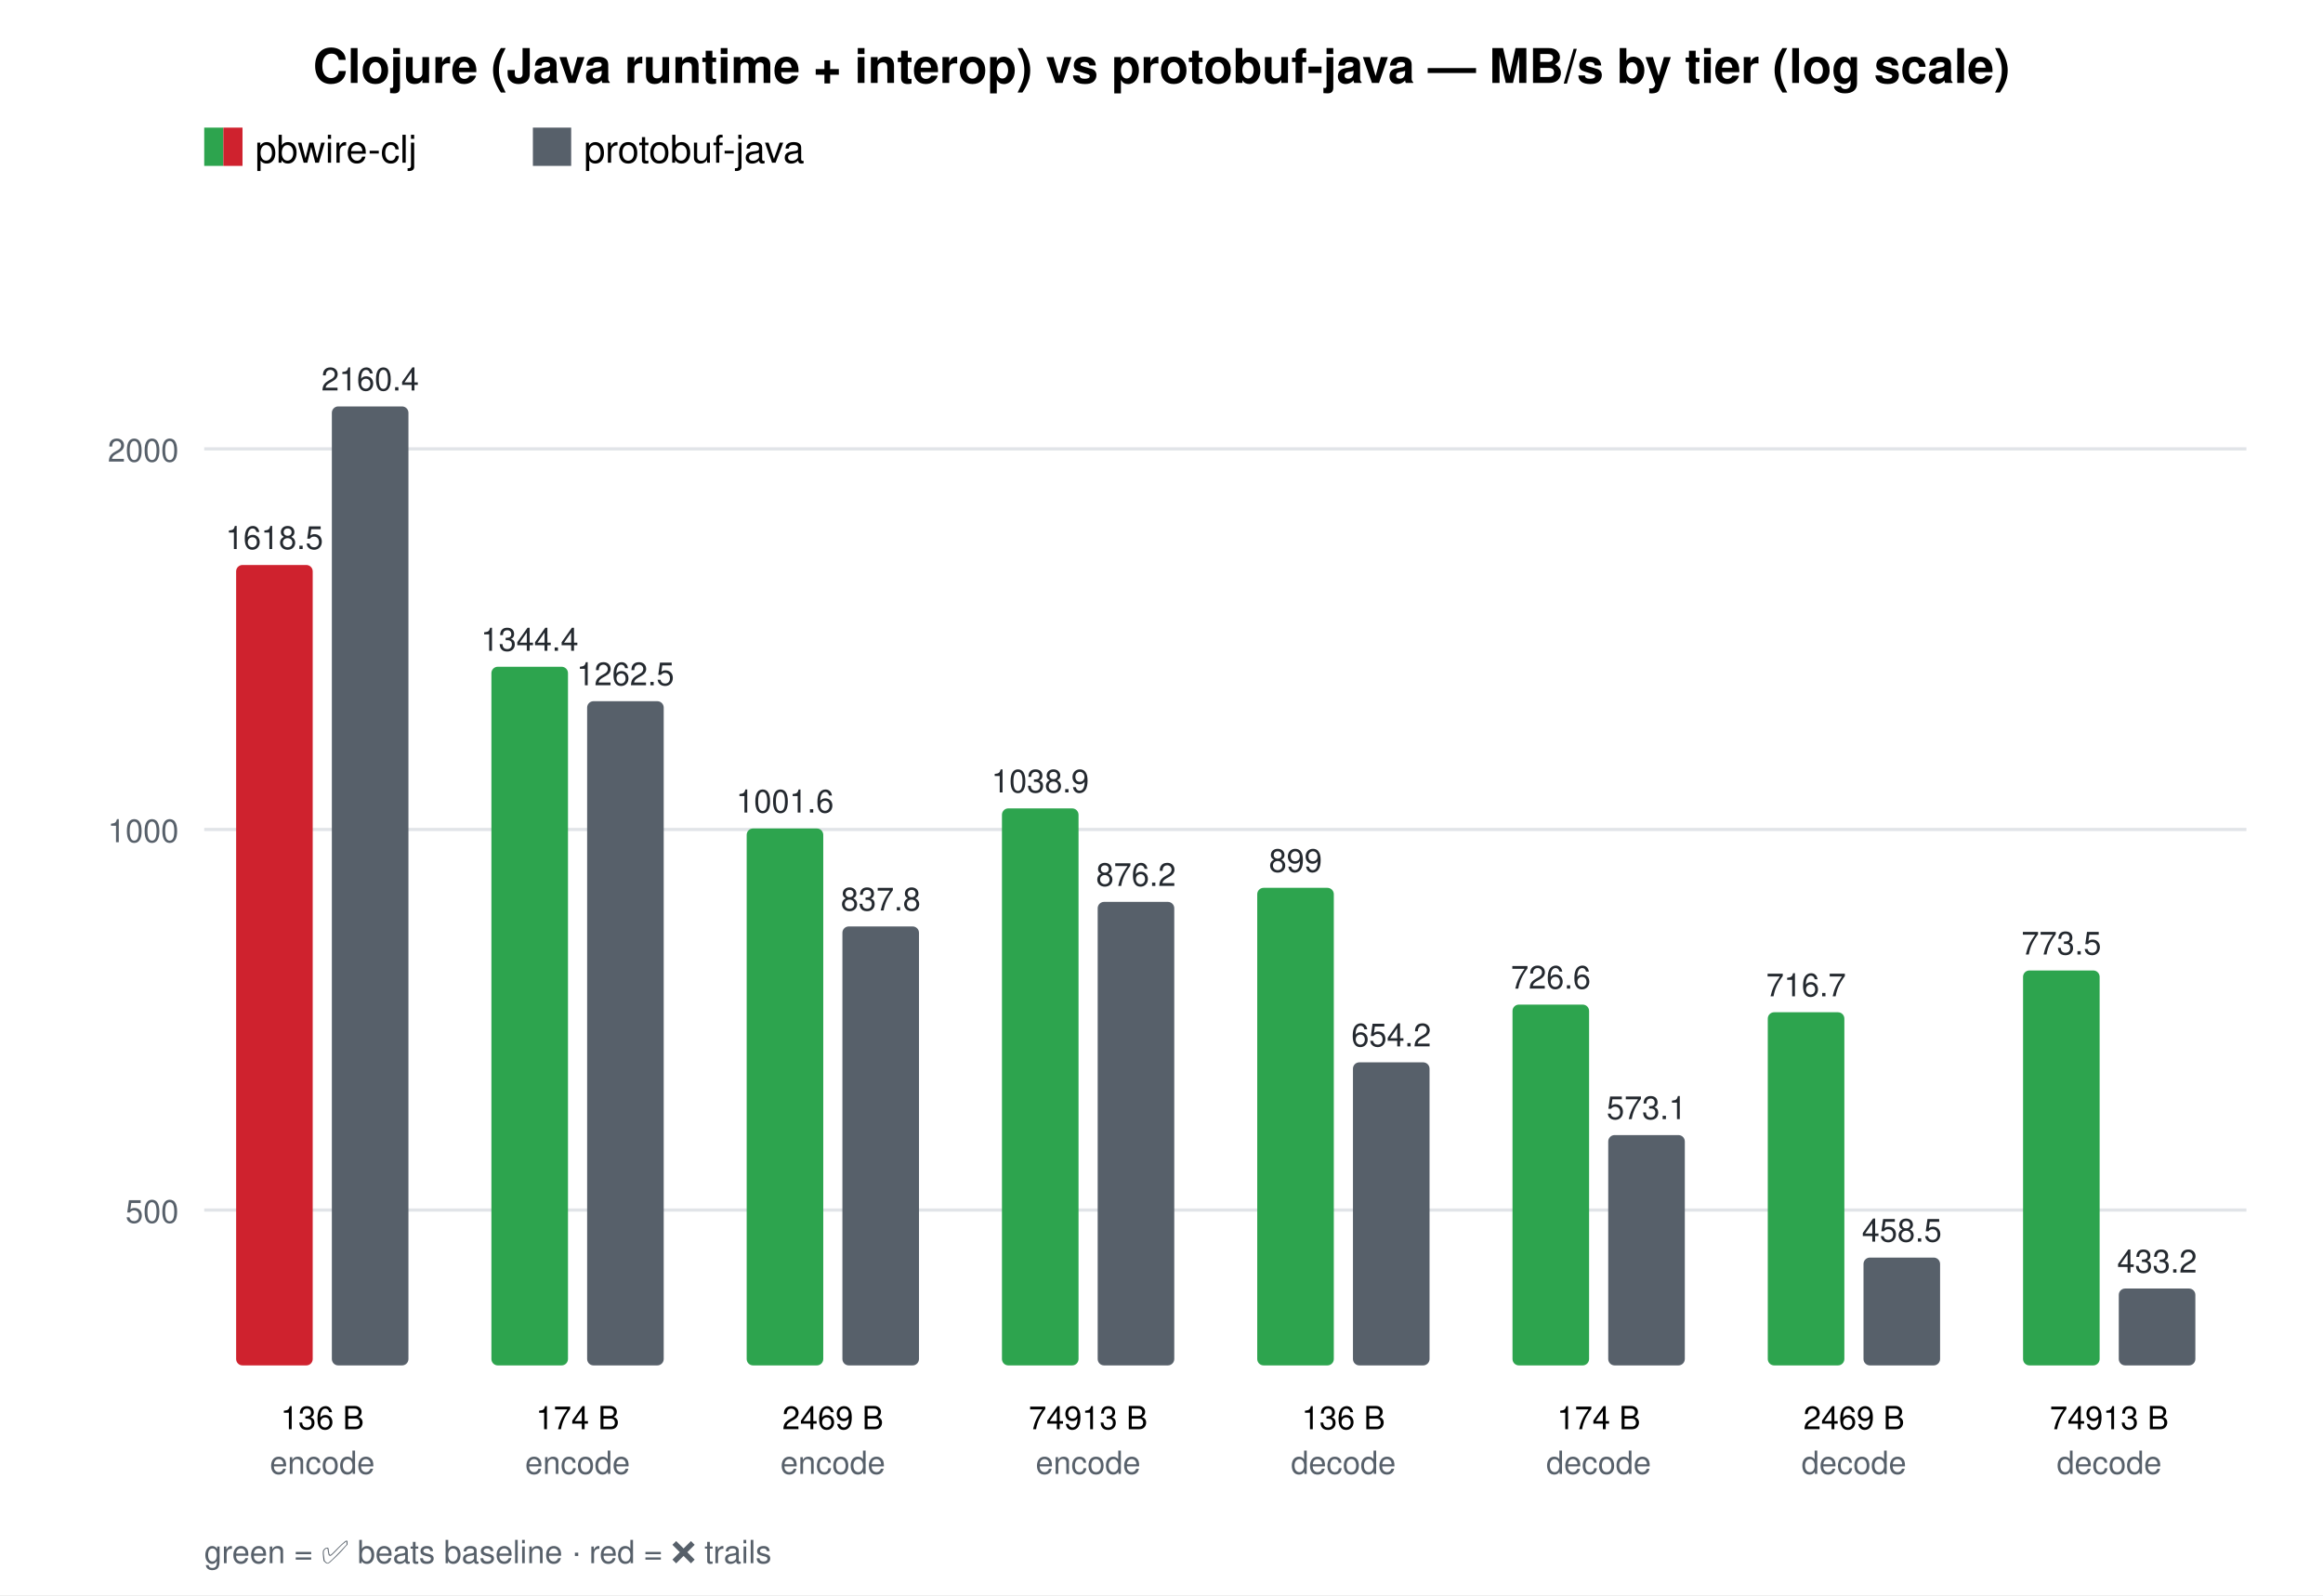
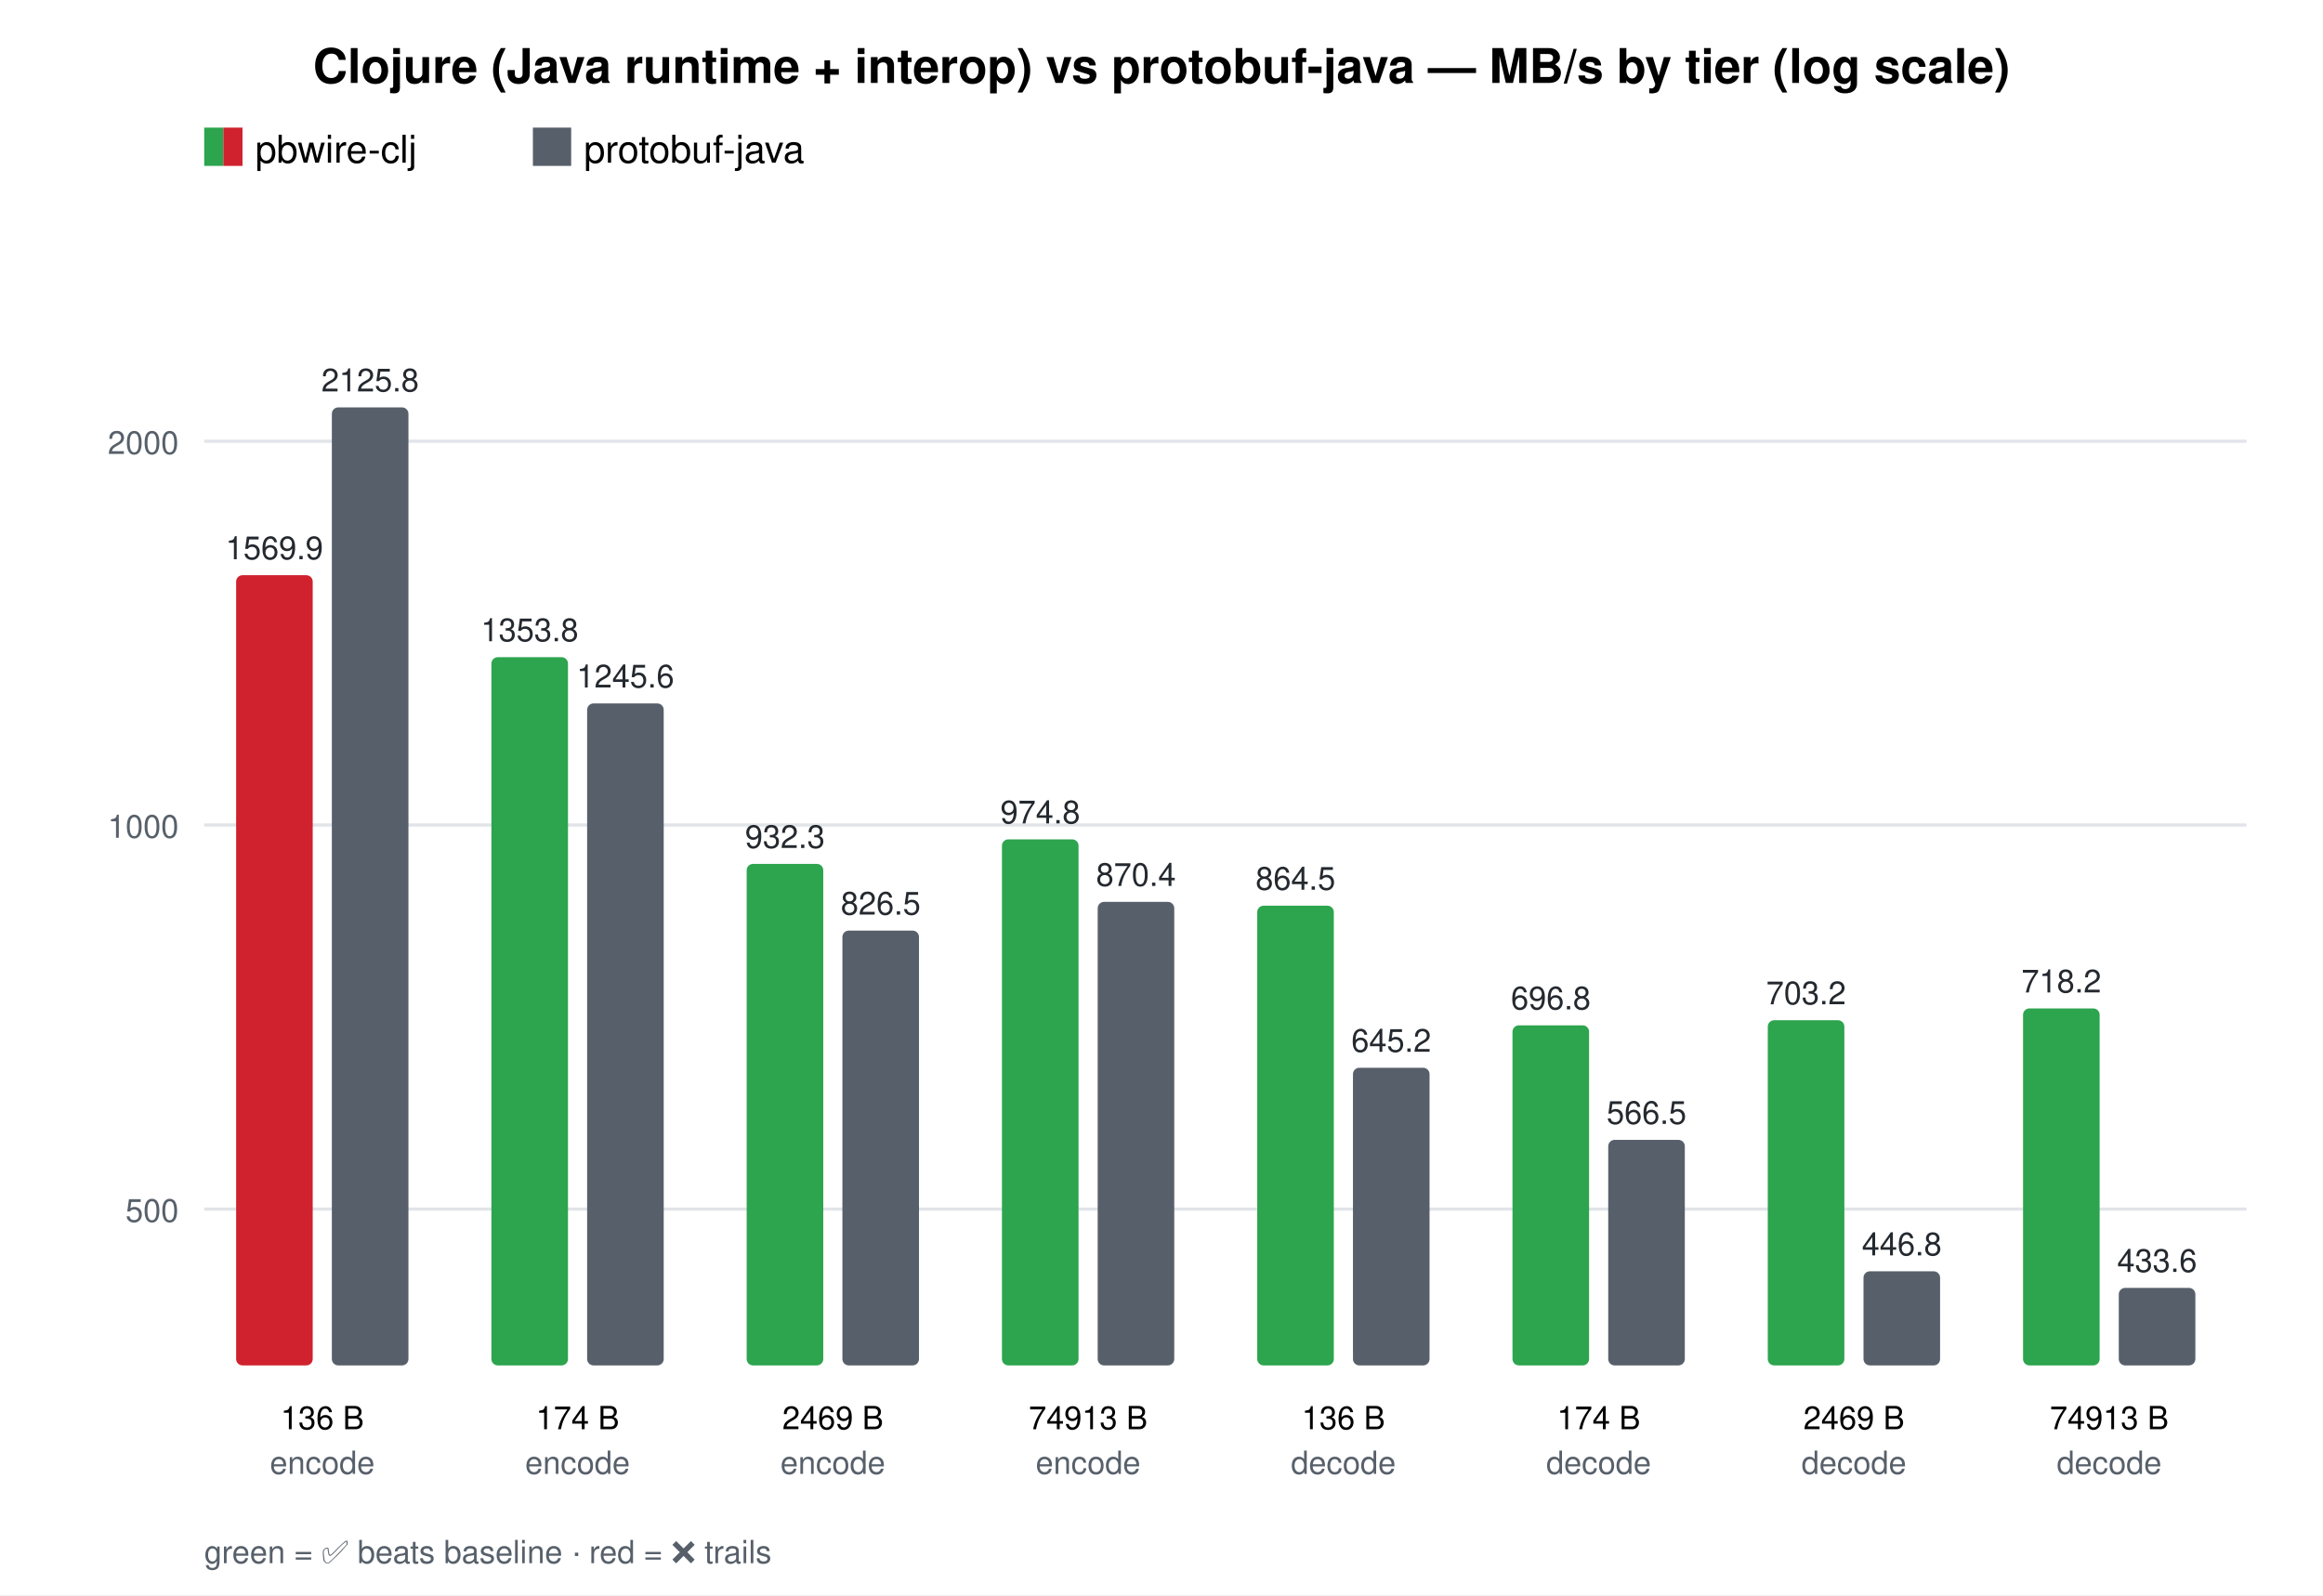
<svg xmlns="http://www.w3.org/2000/svg" width="728" height="500" font-family="Helvetica, Arial, sans-serif">
  <rect width="728" height="500" fill="#ffffff" />
  <text x="364.0" y="26" text-anchor="middle" font-size="15" font-weight="bold">Clojure (Java runtime + interop) vs protobuf-java — MB/s by tier (log scale)</text>
  <rect x="64" y="40" width="6" height="12" fill="#2da44e" />
  <rect x="70" y="40" width="6" height="12" fill="#cf222e" />
  <text x="80" y="51" font-size="12">pbwire-clj</text>
  <rect x="167.0" y="40" width="12" height="12" fill="#57606a" />
  <text x="183.0" y="51" font-size="12">protobuf-java</text>
-   <line x1="64" y1="379.3" x2="704" y2="379.3" stroke="#e1e4e8" />
-   <text x="56" y="383.3" text-anchor="end" font-size="10" fill="#57606a">500</text>
-   <line x1="64" y1="260.0" x2="704" y2="260.0" stroke="#e1e4e8" />
-   <text x="56" y="264.0" text-anchor="end" font-size="10" fill="#57606a">1000</text>
-   <line x1="64" y1="140.7" x2="704" y2="140.7" stroke="#e1e4e8" />
-   <text x="56" y="144.7" text-anchor="end" font-size="10" fill="#57606a">2000</text>
+   <line x1="64" y1="379.0" x2="704" y2="379.0" stroke="#e1e4e8" />
+   <text x="56" y="383.0" text-anchor="end" font-size="10" fill="#57606a">500</text>
+   <line x1="64" y1="258.6" x2="704" y2="258.6" stroke="#e1e4e8" />
+   <text x="56" y="262.6" text-anchor="end" font-size="10" fill="#57606a">1000</text>
+   <line x1="64" y1="138.3" x2="704" y2="138.3" stroke="#e1e4e8" />
+   <text x="56" y="142.3" text-anchor="end" font-size="10" fill="#57606a">2000</text>
  <text x="101.0" y="448" text-anchor="middle" font-size="10">136 B</text>
  <text x="101.0" y="462" text-anchor="middle" font-size="10" fill="#57606a">encode</text>
-   <rect x="74.0" y="177.1" width="24" height="250.9" rx="2" fill="#cf222e" />
-   <text x="86.0" y="172.1" text-anchor="middle" font-size="10" fill="#24292f">1618.5</text>
-   <rect x="104.0" y="127.4" width="24" height="300.6" rx="2" fill="#57606a" />
-   <text x="116.0" y="122.4" text-anchor="middle" font-size="10" fill="#24292f">2160.4</text>
+   <rect x="74.0" y="180.3" width="24" height="247.7" rx="2" fill="#cf222e" />
+   <text x="86.0" y="175.3" text-anchor="middle" font-size="10" fill="#24292f">1569.9</text>
+   <rect x="104.0" y="127.7" width="24" height="300.3" rx="2" fill="#57606a" />
+   <text x="116.0" y="122.7" text-anchor="middle" font-size="10" fill="#24292f">2125.8</text>
  <text x="181.0" y="448" text-anchor="middle" font-size="10">174 B</text>
  <text x="181.0" y="462" text-anchor="middle" font-size="10" fill="#57606a">encode</text>
-   <rect x="154.0" y="209.0" width="24" height="219.0" rx="2" fill="#2da44e" />
-   <text x="166.0" y="204.0" text-anchor="middle" font-size="10" fill="#24292f">1344.4</text>
-   <rect x="184.0" y="219.8" width="24" height="208.2" rx="2" fill="#57606a" />
-   <text x="196.0" y="214.8" text-anchor="middle" font-size="10" fill="#24292f">1262.5</text>
+   <rect x="154.0" y="206.0" width="24" height="222.0" rx="2" fill="#2da44e" />
+   <text x="166.0" y="201.0" text-anchor="middle" font-size="10" fill="#24292f">1353.8</text>
+   <rect x="184.0" y="220.5" width="24" height="207.5" rx="2" fill="#57606a" />
+   <text x="196.0" y="215.5" text-anchor="middle" font-size="10" fill="#24292f">1245.6</text>
  <text x="261.0" y="448" text-anchor="middle" font-size="10">2469 B</text>
  <text x="261.0" y="462" text-anchor="middle" font-size="10" fill="#57606a">encode</text>
-   <rect x="234.0" y="259.7" width="24" height="168.3" rx="2" fill="#2da44e" />
-   <text x="246.0" y="254.7" text-anchor="middle" font-size="10" fill="#24292f">1001.6</text>
-   <rect x="264.0" y="290.4" width="24" height="137.6" rx="2" fill="#57606a" />
-   <text x="276.0" y="285.4" text-anchor="middle" font-size="10" fill="#24292f">837.8</text>
+   <rect x="234.0" y="270.8" width="24" height="157.2" rx="2" fill="#2da44e" />
+   <text x="246.0" y="265.8" text-anchor="middle" font-size="10" fill="#24292f">932.3</text>
+   <rect x="264.0" y="291.7" width="24" height="136.3" rx="2" fill="#57606a" />
+   <text x="276.0" y="286.7" text-anchor="middle" font-size="10" fill="#24292f">826.5</text>
  <text x="341.0" y="448" text-anchor="middle" font-size="10">74913 B</text>
  <text x="341.0" y="462" text-anchor="middle" font-size="10" fill="#57606a">encode</text>
-   <rect x="314.0" y="253.4" width="24" height="174.6" rx="2" fill="#2da44e" />
-   <text x="326.0" y="248.4" text-anchor="middle" font-size="10" fill="#24292f">1038.9</text>
+   <rect x="314.0" y="263.1" width="24" height="164.9" rx="2" fill="#2da44e" />
+   <text x="326.0" y="258.1" text-anchor="middle" font-size="10" fill="#24292f">974.8</text>
  <rect x="344.0" y="282.7" width="24" height="145.3" rx="2" fill="#57606a" />
-   <text x="356.0" y="277.7" text-anchor="middle" font-size="10" fill="#24292f">876.2</text>
+   <text x="356.0" y="277.7" text-anchor="middle" font-size="10" fill="#24292f">870.4</text>
  <text x="421.0" y="448" text-anchor="middle" font-size="10">136 B</text>
  <text x="421.0" y="462" text-anchor="middle" font-size="10" fill="#57606a">decode</text>
-   <rect x="394.0" y="278.3" width="24" height="149.7" rx="2" fill="#2da44e" />
-   <text x="406.0" y="273.3" text-anchor="middle" font-size="10" fill="#24292f">899</text>
-   <rect x="424.0" y="333.0" width="24" height="95.0" rx="2" fill="#57606a" />
-   <text x="436.0" y="328.0" text-anchor="middle" font-size="10" fill="#24292f">654.2</text>
+   <rect x="394.0" y="283.9" width="24" height="144.1" rx="2" fill="#2da44e" />
+   <text x="406.0" y="278.9" text-anchor="middle" font-size="10" fill="#24292f">864.5</text>
+   <rect x="424.0" y="334.7" width="24" height="93.3" rx="2" fill="#57606a" />
+   <text x="436.0" y="329.7" text-anchor="middle" font-size="10" fill="#24292f">645.2</text>
  <text x="501.0" y="448" text-anchor="middle" font-size="10">174 B</text>
  <text x="501.0" y="462" text-anchor="middle" font-size="10" fill="#57606a">decode</text>
-   <rect x="474.0" y="314.9" width="24" height="113.1" rx="2" fill="#2da44e" />
-   <text x="486.0" y="309.9" text-anchor="middle" font-size="10" fill="#24292f">726.6</text>
-   <rect x="504.0" y="355.8" width="24" height="72.2" rx="2" fill="#57606a" />
-   <text x="516.0" y="350.8" text-anchor="middle" font-size="10" fill="#24292f">573.1</text>
+   <rect x="474.0" y="321.4" width="24" height="106.6" rx="2" fill="#2da44e" />
+   <text x="486.0" y="316.4" text-anchor="middle" font-size="10" fill="#24292f">696.8</text>
+   <rect x="504.0" y="357.3" width="24" height="70.7" rx="2" fill="#57606a" />
+   <text x="516.0" y="352.3" text-anchor="middle" font-size="10" fill="#24292f">566.5</text>
  <text x="581.0" y="448" text-anchor="middle" font-size="10">2469 B</text>
  <text x="581.0" y="462" text-anchor="middle" font-size="10" fill="#57606a">decode</text>
-   <rect x="554.0" y="317.3" width="24" height="110.7" rx="2" fill="#2da44e" />
-   <text x="566.0" y="312.3" text-anchor="middle" font-size="10" fill="#24292f">716.7</text>
-   <rect x="584.0" y="394.2" width="24" height="33.8" rx="2" fill="#57606a" />
-   <text x="596.0" y="389.2" text-anchor="middle" font-size="10" fill="#24292f">458.5</text>
+   <rect x="554.0" y="319.8" width="24" height="108.2" rx="2" fill="#2da44e" />
+   <text x="566.0" y="314.8" text-anchor="middle" font-size="10" fill="#24292f">703.2</text>
+   <rect x="584.0" y="398.5" width="24" height="29.5" rx="2" fill="#57606a" />
+   <text x="596.0" y="393.5" text-anchor="middle" font-size="10" fill="#24292f">446.8</text>
  <text x="661.0" y="448" text-anchor="middle" font-size="10">74913 B</text>
  <text x="661.0" y="462" text-anchor="middle" font-size="10" fill="#57606a">decode</text>
-   <rect x="634.0" y="304.2" width="24" height="123.8" rx="2" fill="#2da44e" />
-   <text x="646.0" y="299.2" text-anchor="middle" font-size="10" fill="#24292f">773.5</text>
-   <rect x="664.0" y="403.9" width="24" height="24.1" rx="2" fill="#57606a" />
-   <text x="676.0" y="398.9" text-anchor="middle" font-size="10" fill="#24292f">433.2</text>
+   <rect x="634.0" y="316.1" width="24" height="111.9" rx="2" fill="#2da44e" />
+   <text x="646.0" y="311.1" text-anchor="middle" font-size="10" fill="#24292f">718.2</text>
+   <rect x="664.0" y="403.7" width="24" height="24.3" rx="2" fill="#57606a" />
+   <text x="676.0" y="398.7" text-anchor="middle" font-size="10" fill="#24292f">433.6</text>
  <text x="64" y="490" font-size="10" fill="#57606a">green = ✅ beats baseline · red = ❌ trails</text>
</svg>
